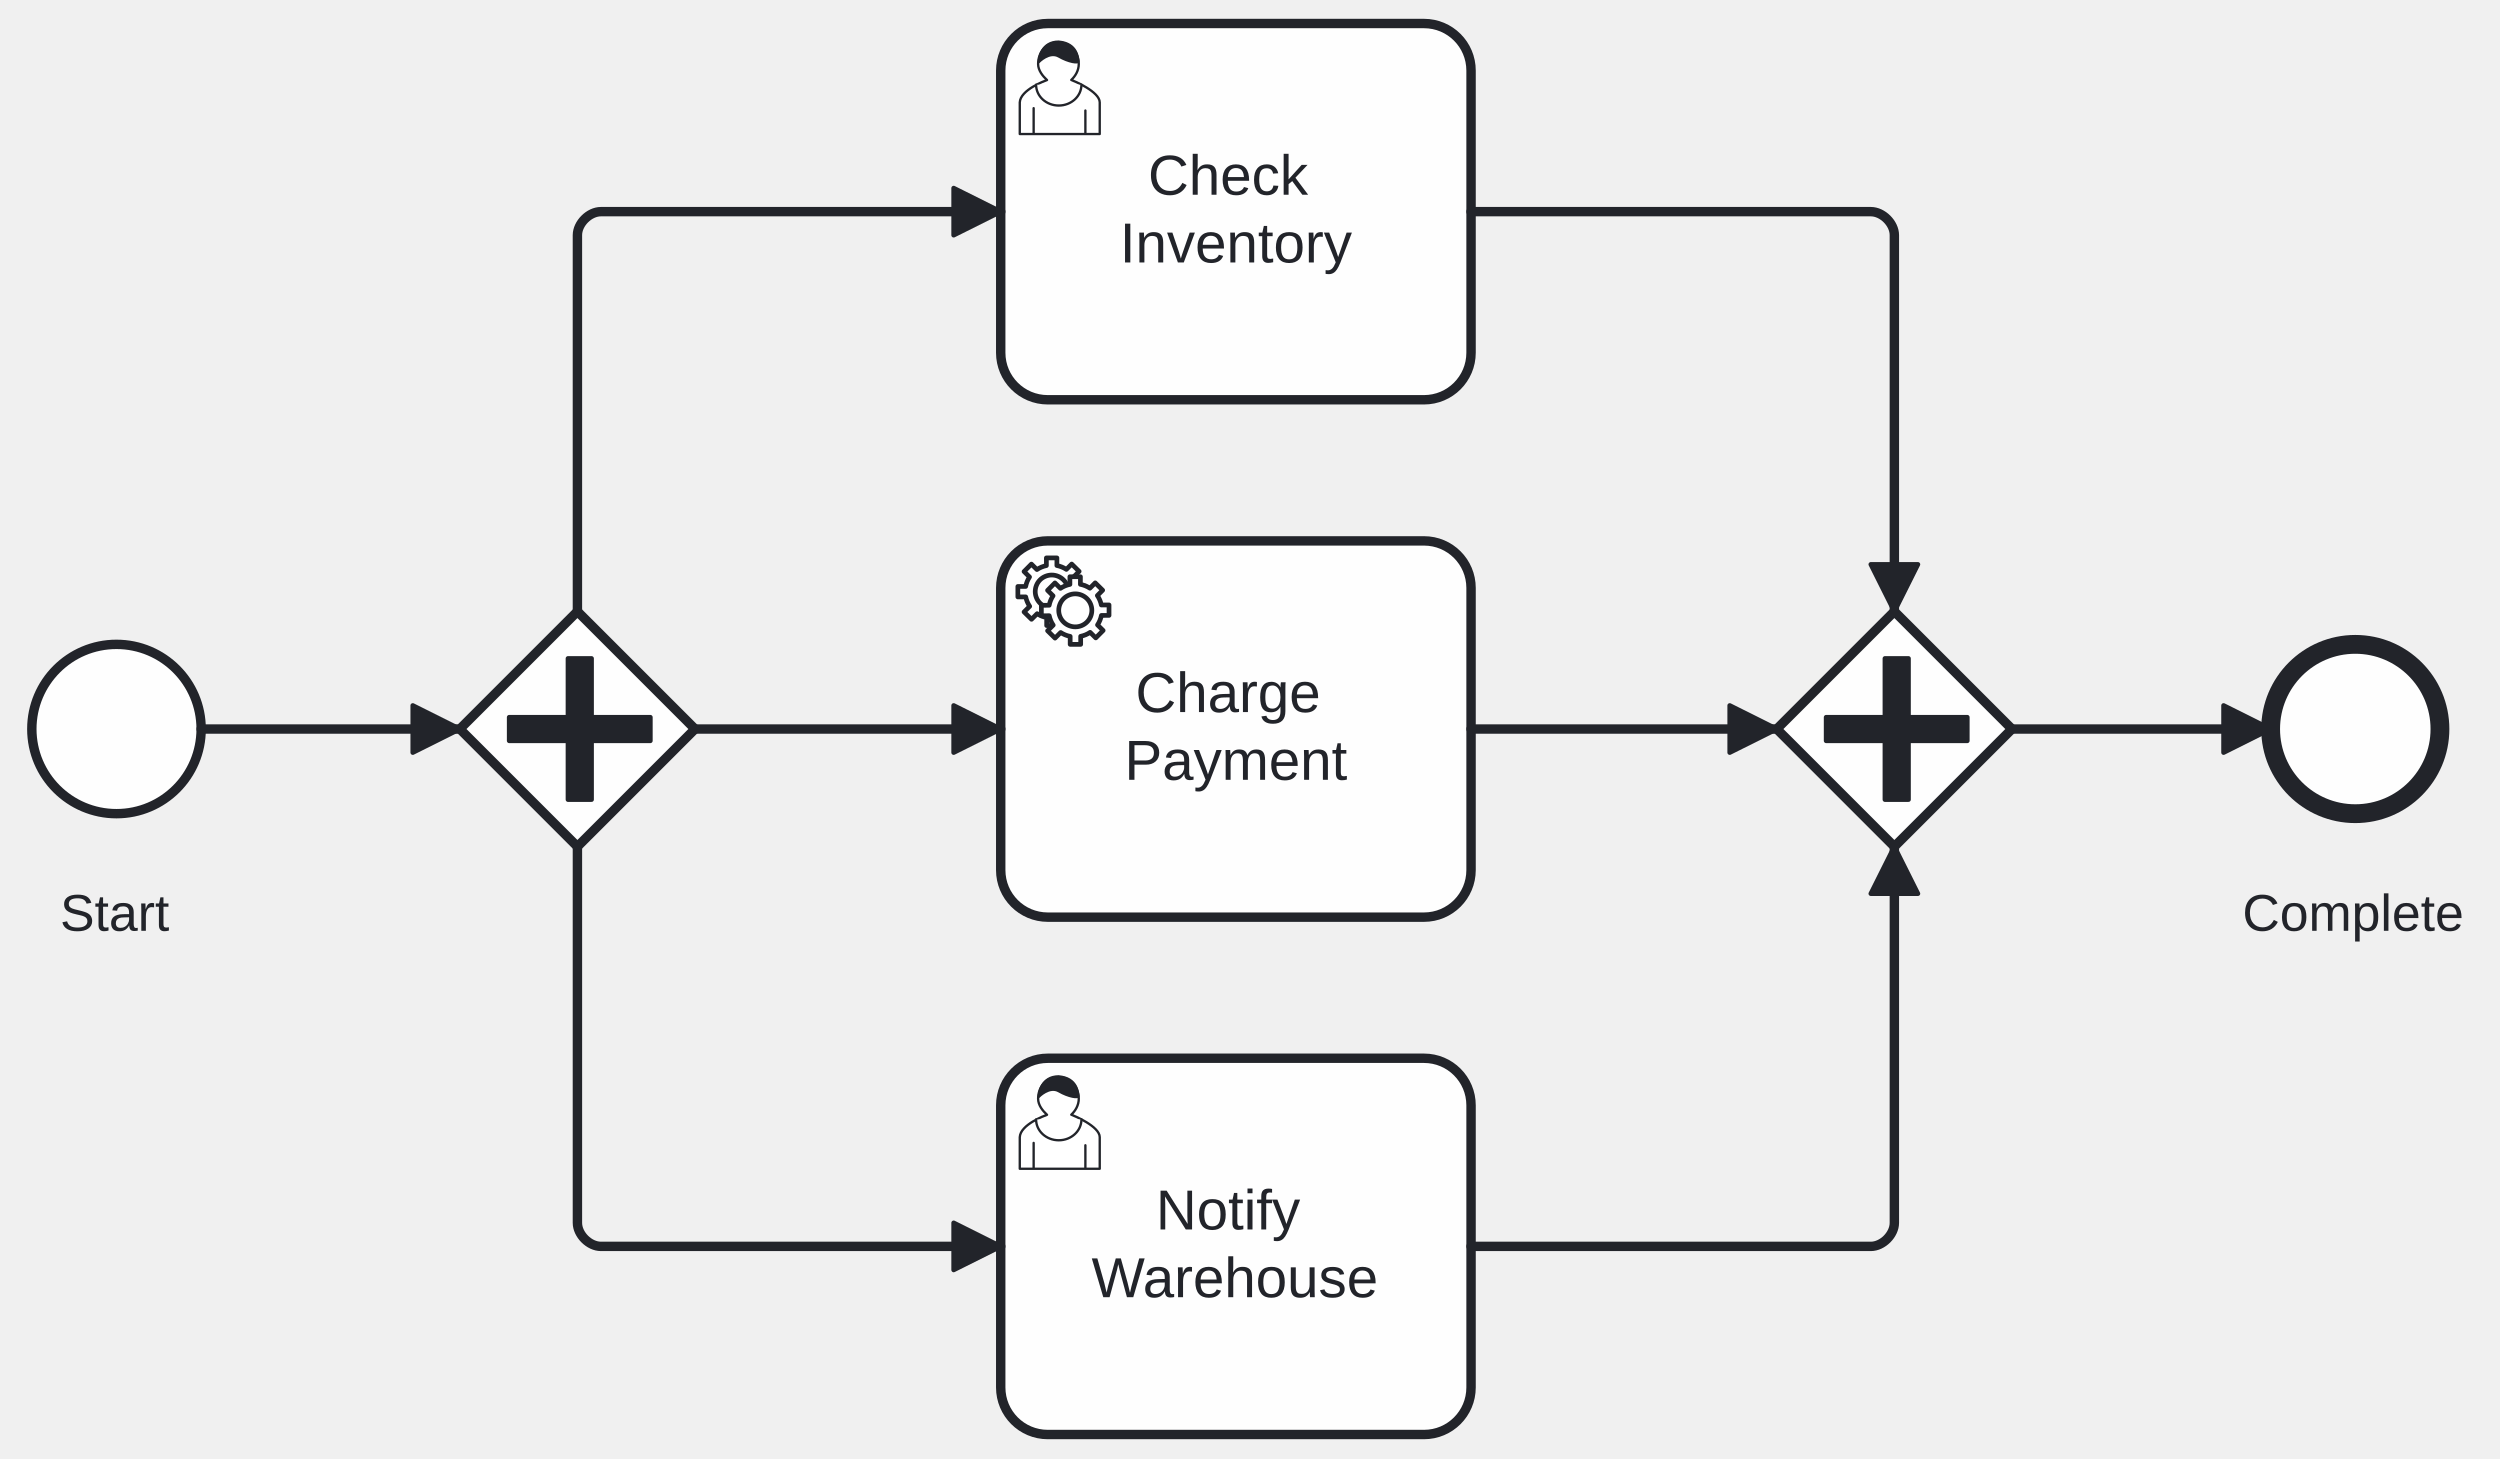
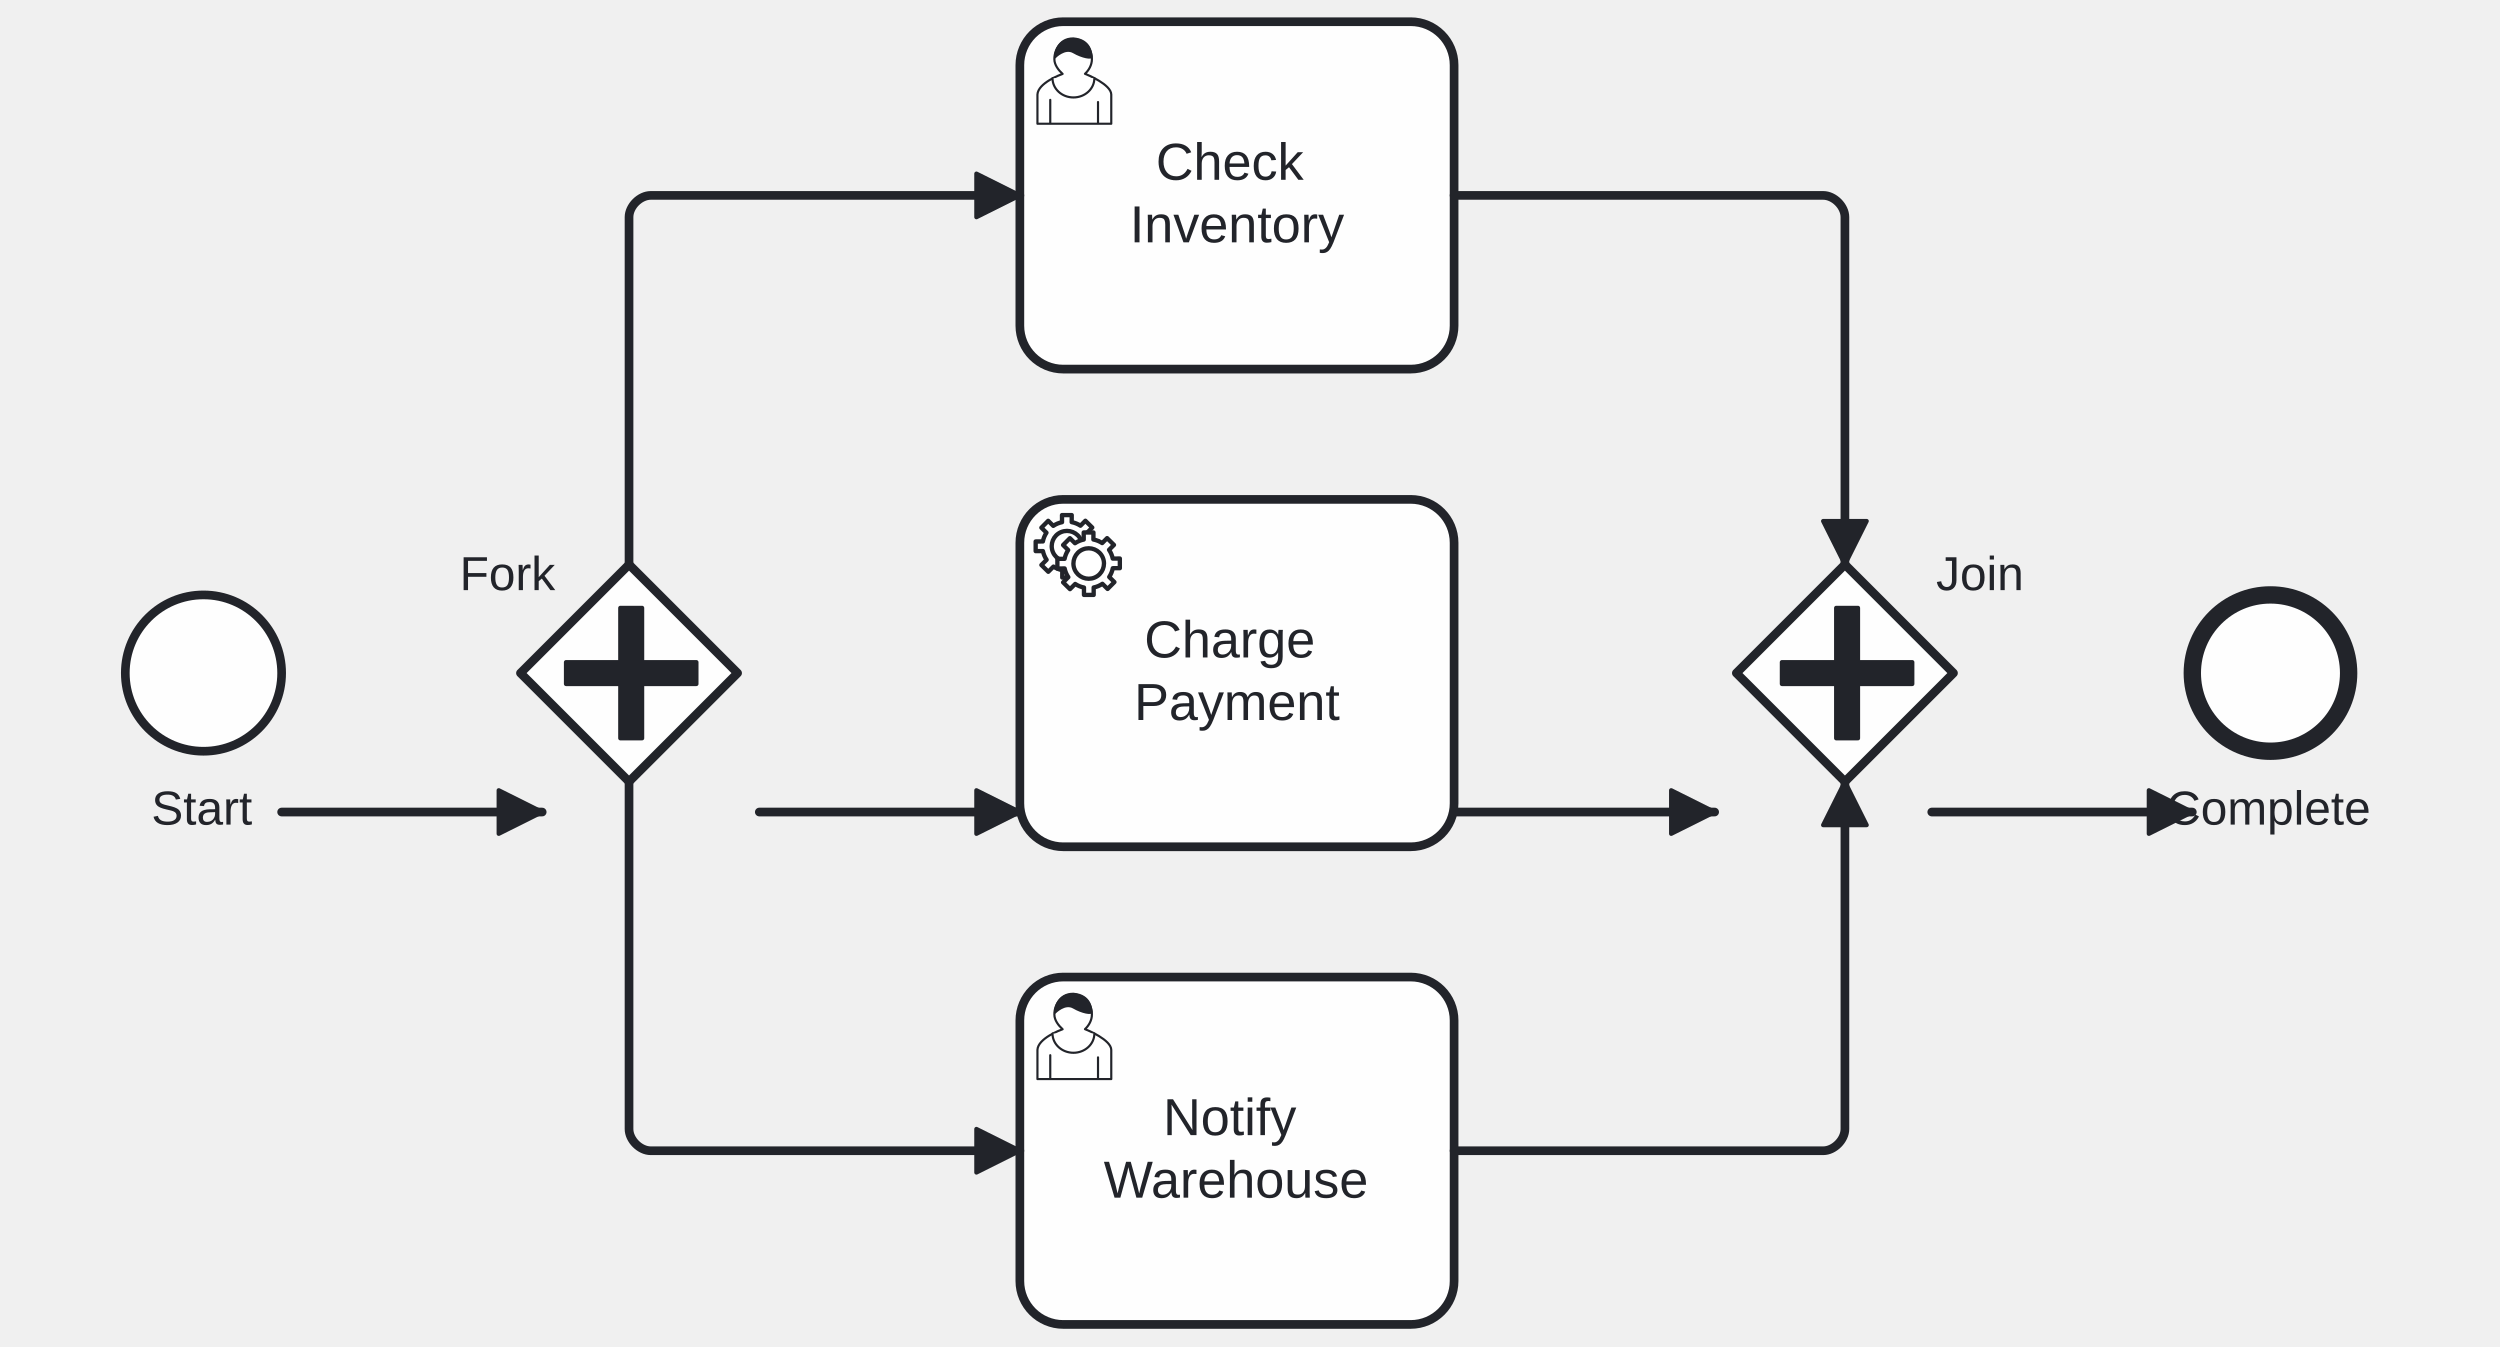
- <svg xmlns="http://www.w3.org/2000/svg" width="715" height="417" viewBox="187 107 528 310" version="1.1">
-   <g class="djs-group">
-     <g class="djs-element djs-shape" data-element-id="Event_1tfz1g5" transform="translate(192, 244)" style="display: block;">
+ <svg xmlns="http://www.w3.org/2000/svg" width="715" height="385" viewBox="187 75 528 310" version="1.1">
+   <g class="djs-group">
+     <g class="djs-element djs-shape" data-element-id="Event_1tfz1g5" style="display: block;" transform="translate(192, 212)">
      <g class="djs-visual">
        <circle cx="18" cy="18" r="18" style="stroke-linecap: round; stroke-linejoin: round; stroke: hsl(225, 10%, 15%); stroke-width: 2px; fill: white; fill-opacity: 0.95;" />
      </g>
      <rect style="fill: none; stroke-opacity: 0; stroke: white; stroke-width: 15px;" class="djs-hit djs-hit-all" x="0" y="0" width="36" height="36" />
      <circle cx="18" cy="18" r="23" style="fill: none;" class="djs-outline" />
    </g>
  </g>
  <g class="djs-group">
-     <g class="djs-element djs-shape" data-element-id="Event_1tfz1g5_label" transform="translate(198, 295)" style="display: block;">
-       <g class="djs-visual">
-         <text style="font-family: Arial, sans-serif; font-size: 11px; font-weight: normal; fill: hsl(225, 10%, 15%);" lineHeight="1.2" class="djs-label">
-           <tspan x="0" y="9.9">Start</tspan>
-         </text>
-       </g>
-       <rect style="fill: none; stroke-opacity: 0; stroke: white; stroke-width: 15px;" class="djs-hit djs-hit-all" x="0" y="0" width="24" height="14" />
-       <rect x="-5" y="-5" rx="4" width="34" height="24" style="fill: none;" class="djs-outline" />
-     </g>
-   </g>
-   <g class="djs-group">
-     <g class="djs-element djs-shape" data-element-id="Event_183di0m" transform="translate(668, 244)" style="display: block;">
+     <g class="djs-element djs-shape" data-element-id="Event_183di0m" style="display: block;" transform="translate(668, 212)">
      <g class="djs-visual">
        <circle cx="18" cy="18" r="18" style="stroke-linecap: round; stroke-linejoin: round; stroke: hsl(225, 10%, 15%); stroke-width: 4px; fill: white; fill-opacity: 0.95;" />
      </g>
      <rect style="fill: none; stroke-opacity: 0; stroke: white; stroke-width: 15px;" class="djs-hit djs-hit-all" x="0" y="0" width="36" height="36" />
      <circle cx="18" cy="18" r="24" style="fill: none;" class="djs-outline" />
    </g>
  </g>
  <g class="djs-group">
-     <g class="djs-element djs-shape" data-element-id="Event_183di0m_label" transform="translate(662, 295)" style="display: block;">
-       <g class="djs-visual">
-         <text style="font-family: Arial, sans-serif; font-size: 11px; font-weight: normal; fill: hsl(225, 10%, 15%);" lineHeight="1.2" class="djs-label">
-           <tspan x="0" y="9.9">Complete</tspan>
-         </text>
-       </g>
-       <rect style="fill: none; stroke-opacity: 0; stroke: white; stroke-width: 15px;" class="djs-hit djs-hit-all" x="0" y="0" width="48" height="14" />
-       <rect x="-5" y="-5" rx="4" width="58" height="24" style="fill: none;" class="djs-outline" />
-     </g>
-   </g>
-   <g class="djs-group">
-     <g class="djs-element djs-shape" data-element-id="Activity_0gqc9jk" transform="translate(398, 222)" style="display: block;">
+     <g class="djs-element djs-shape" data-element-id="Gateway_11h8qzw" style="display: block;" transform="translate(283, 205)">
+       <g class="djs-visual">
+         <polygon style="stroke-linecap: round; stroke-linejoin: round; stroke: hsl(225, 10%, 15%); stroke-width: 2px; fill: white; fill-opacity: 0.95;" points="25,0 50,25 25,50 0,25" />
+         <path style="fill: hsl(225, 10%, 15%); stroke-linecap: round; stroke-linejoin: round; stroke: hsl(225, 10%, 15%); stroke-width: 1px;" d="m 23,10 0,12.5 -12.5,0 0,5 12.5,0 0,12.5 5,0 0,-12.5 12.5,0 0,-5 -12.5,0 0,-12.5 -5,0 z" />
+       </g>
+       <rect style="fill: none; stroke-opacity: 0; stroke: white; stroke-width: 15px;" class="djs-hit djs-hit-all" x="0" y="0" width="50" height="50" />
+       <rect style="transform-box: fill-box; transform: rotate(45deg); transform-origin: center; fill: none;" x="2" y="2" rx="4" width="46" height="46" class="djs-outline" />
+     </g>
+   </g>
+   <g class="djs-group">
+     <g class="djs-element djs-shape" data-element-id="Gateway_1osli9i" style="display: block;" transform="translate(563, 205)">
+       <g class="djs-visual">
+         <polygon style="stroke-linecap: round; stroke-linejoin: round; stroke: hsl(225, 10%, 15%); stroke-width: 2px; fill: white; fill-opacity: 0.95;" points="25,0 50,25 25,50 0,25" />
+         <path style="fill: hsl(225, 10%, 15%); stroke-linecap: round; stroke-linejoin: round; stroke: hsl(225, 10%, 15%); stroke-width: 1px;" d="m 23,10 0,12.5 -12.5,0 0,5 12.5,0 0,12.5 5,0 0,-12.5 12.5,0 0,-5 -12.5,0 0,-12.5 -5,0 z" />
+       </g>
+       <rect style="fill: none; stroke-opacity: 0; stroke: white; stroke-width: 15px;" class="djs-hit djs-hit-all" x="0" y="0" width="50" height="50" />
+       <rect style="transform-box: fill-box; transform: rotate(45deg); transform-origin: center; fill: none;" x="2" y="2" rx="4" width="46" height="46" class="djs-outline" />
+     </g>
+   </g>
+   <g class="djs-group">
+     <g class="djs-element djs-shape" data-element-id="Activity_0z4100l" style="display: block;" transform="translate(398, 80)">
+       <g class="djs-visual">
+         <rect x="0" y="0" width="100" height="80" rx="10" ry="10" style="stroke-linecap: round; stroke-linejoin: round; stroke: hsl(225, 10%, 15%); stroke-width: 2px; fill: white; fill-opacity: 0.95;" />
+         <text style="font-family: Arial, sans-serif; font-size: 12px; font-weight: normal; fill: hsl(225, 10%, 15%);" lineHeight="1.2" class="djs-label">
+           <tspan x="31.328" y="36.4">Check </tspan>
+           <tspan x="25.322" y="50.8">Inventory</tspan>
+         </text>
+         <path style="fill: white; stroke-linecap: round; stroke-linejoin: round; stroke: hsl(225, 10%, 15%); stroke-width: 0.5px;" d="m 15,12 c 0.909,-0.845 1.594,-2.049 1.594,-3.385 0,-2.554 -1.805,-4.622 -4.357,-4.622 -2.552,0 -4.288,2.068 -4.288,4.622 0,1.348 0.974,2.562 1.896,3.405 -0.529,0.187 -5.669,2.097 -5.794,4.756 v 6.718 h 17 v -6.718 c 0,-2.298 -5.528,-4.595 -6.051,-4.776 zm -8,6 l 0,5.5 m 11,0 l 0,-5" />
+         <path style="fill: white; stroke-linecap: round; stroke-linejoin: round; stroke: hsl(225, 10%, 15%); stroke-width: 0.5px;" d="m 15,12 m 2.162,1.009 c 0,2.447 -2.158,4.431 -4.821,4.431 -2.665,0 -4.822,-1.981 -4.822,-4.431 " />
+         <path style="fill: hsl(225, 10%, 15%); stroke-linecap: round; stroke-linejoin: round; stroke: hsl(225, 10%, 15%); stroke-width: 0.5px;" d="m 15,12 m -6.9,-3.80 c 0,0 2.251,-2.358 4.274,-1.177 2.024,1.181 4.221,1.537 4.124,0.965 -0.098,-0.57 -0.117,-3.791 -4.191,-4.136 -3.575,0.001 -4.208,3.367 -4.207,4.348 z" />
+       </g>
+       <rect style="fill: none; stroke-opacity: 0; stroke: white; stroke-width: 15px;" class="djs-hit djs-hit-all" x="0" y="0" width="100" height="80" />
+       <rect x="-5" y="-5" rx="14" width="110" height="90" style="fill: none;" class="djs-outline" />
+     </g>
+   </g>
+   <g class="djs-group">
+     <g class="djs-element djs-shape" data-element-id="Activity_0gqc9jk" style="display: block;" transform="translate(398, 190)">
      <g class="djs-visual">
        <rect x="0" y="0" width="100" height="80" rx="10" ry="10" style="stroke-linecap: round; stroke-linejoin: round; stroke: hsl(225, 10%, 15%); stroke-width: 2px; fill: white; fill-opacity: 0.95;" />
        <text style="font-family: Arial, sans-serif; font-size: 12px; font-weight: normal; fill: hsl(225, 10%, 15%);" lineHeight="1.2" class="djs-label">
          <tspan x="28.658" y="36.4">Charge </tspan>
          <tspan x="26.324" y="50.8">Payment</tspan>
        </text>
        <circle cx="5" cy="5" r="5" style="stroke-linecap: round; stroke-linejoin: round; stroke: none; stroke-width: 2px; fill: white;" transform="translate(6, 6)" />
        <path style="fill: white; stroke-linecap: round; stroke-linejoin: round; stroke: hsl(225, 10%, 15%); stroke-width: 1px;" d="m 12,18 v -1.713 c 0.352,-0.07 0.704,-0.178 1.048,-0.321 0.344,-0.145 0.666,-0.321 0.966,-0.521 l 1.194,1.18 1.567,-1.577 -1.195,-1.18 c 0.403,-0.614 0.683,-1.299 0.825,-2.018 l 1.622,-0.01 v -2.22 l -1.637,0.01 c -0.073,-0.352 -0.178,-0.7 -0.324,-1.044 -0.145,-0.344 -0.321,-0.664 -0.523,-0.962 l 1.131,-1.136 -1.583,-1.563 -1.13,1.136 c -0.614,-0.401 -1.303,-0.681 -2.023,-0.822 l 0.009,-1.619 h -2.241 l 0.004,1.631 c -0.354,0.074 -0.705,0.18 -1.05,0.324 -0.344,0.144 -0.665,0.321 -0.964,0.52 l -1.17,-1.158 -1.567,1.579 1.168,1.157 c -0.403,0.613 -0.683,1.298 -0.825,2.017 l -1.659,0.003 v 2.222 l 1.672,-0.006 c 0.073,0.351 0.18,0.702 0.324,1.045 0.145,0.344 0.321,0.664 0.523,0.961 l -1.199,1.197 1.584,1.56 1.196,-1.193 c 0.614,0.403 1.303,0.682 2.023,0.823 l 7.19e-4,1.699 h 2.227 z m 0.221,-3.996 c -1.789,0.75 -3.858,-0.093 -4.61,-1.874 -0.752,-1.783 0.091,-3.846 1.88,-4.596 1.788,-0.749 3.857,0.093 4.609,1.874 0.752,1.782 -0.091,3.846 -1.88,4.596 z" />
        <circle cx="5" cy="5" r="5" style="stroke-linecap: round; stroke-linejoin: round; stroke: none; stroke-width: 2px; fill: white;" transform="translate(11, 10)" />
        <path style="fill: white; stroke-linecap: round; stroke-linejoin: round; stroke: hsl(225, 10%, 15%); stroke-width: 1px;" d="m 17,22 v -1.713 c 0.352,-0.07 0.704,-0.178 1.048,-0.321 0.344,-0.145 0.666,-0.321 0.966,-0.521 l 1.194,1.18 1.567,-1.577 -1.195,-1.18 c 0.403,-0.614 0.683,-1.299 0.825,-2.018 l 1.622,-0.01 v -2.22 l -1.637,0.01 c -0.073,-0.352 -0.178,-0.7 -0.324,-1.044 -0.145,-0.344 -0.321,-0.664 -0.523,-0.962 l 1.131,-1.136 -1.583,-1.563 -1.13,1.136 c -0.614,-0.401 -1.303,-0.681 -2.023,-0.822 l 0.009,-1.619 h -2.241 l 0.004,1.631 c -0.354,0.074 -0.705,0.18 -1.05,0.324 -0.344,0.144 -0.665,0.321 -0.964,0.52 l -1.17,-1.158 -1.567,1.579 1.168,1.157 c -0.403,0.613 -0.683,1.298 -0.825,2.017 l -1.659,0.003 v 2.222 l 1.672,-0.006 c 0.073,0.351 0.18,0.702 0.324,1.045 0.145,0.344 0.321,0.664 0.523,0.961 l -1.199,1.197 1.584,1.56 1.196,-1.193 c 0.614,0.403 1.303,0.682 2.023,0.823 l 7.19e-4,1.699 h 2.227 z m 0.221,-3.996 c -1.789,0.75 -3.858,-0.093 -4.61,-1.874 -0.752,-1.783 0.091,-3.846 1.88,-4.596 1.788,-0.749 3.857,0.093 4.609,1.874 0.752,1.782 -0.091,3.846 -1.88,4.596 z" />
      </g>
      <rect style="fill: none; stroke-opacity: 0; stroke: white; stroke-width: 15px;" class="djs-hit djs-hit-all" x="0" y="0" width="100" height="80" />
      <rect x="-5" y="-5" rx="14" width="110" height="90" style="fill: none;" class="djs-outline" />
    </g>
  </g>
  <g class="djs-group">
-     <g class="djs-element djs-shape" data-element-id="Gateway_11h8qzw" style="display: block;" transform="translate(283, 237)">
-       <g class="djs-visual">
-         <polygon style="stroke-linecap: round; stroke-linejoin: round; stroke: hsl(225, 10%, 15%); stroke-width: 2px; fill: white; fill-opacity: 0.95;" points="25,0 50,25 25,50 0,25" />
-         <path style="fill: hsl(225, 10%, 15%); stroke-linecap: round; stroke-linejoin: round; stroke: hsl(225, 10%, 15%); stroke-width: 1px;" d="m 23,10 0,12.5 -12.5,0 0,5 12.5,0 0,12.5 5,0 0,-12.5 12.5,0 0,-5 -12.5,0 0,-12.5 -5,0 z" />
-       </g>
-       <rect style="fill: none; stroke-opacity: 0; stroke: white; stroke-width: 15px;" class="djs-hit djs-hit-all" x="0" y="0" width="50" height="50" />
-       <rect style="transform-box: fill-box; transform: rotate(45deg); transform-origin: center; fill: none;" x="2" y="2" rx="4" width="46" height="46" class="djs-outline" />
-     </g>
-   </g>
-   <g class="djs-group">
-     <g class="djs-element djs-shape" data-element-id="Gateway_1osli9i" style="display: block;" transform="translate(563, 237)">
-       <g class="djs-visual">
-         <polygon style="stroke-linecap: round; stroke-linejoin: round; stroke: hsl(225, 10%, 15%); stroke-width: 2px; fill: white; fill-opacity: 0.95;" points="25,0 50,25 25,50 0,25" />
-         <path style="fill: hsl(225, 10%, 15%); stroke-linecap: round; stroke-linejoin: round; stroke: hsl(225, 10%, 15%); stroke-width: 1px;" d="m 23,10 0,12.5 -12.5,0 0,5 12.5,0 0,12.5 5,0 0,-12.5 12.5,0 0,-5 -12.5,0 0,-12.5 -5,0 z" />
-       </g>
-       <rect style="fill: none; stroke-opacity: 0; stroke: white; stroke-width: 15px;" class="djs-hit djs-hit-all" x="0" y="0" width="50" height="50" />
-       <rect style="transform-box: fill-box; transform: rotate(45deg); transform-origin: center; fill: none;" x="2" y="2" rx="4" width="46" height="46" class="djs-outline" />
-     </g>
-   </g>
-   <g class="djs-group">
-     <g class="djs-element djs-shape" data-element-id="Activity_0z4100l" style="display: block;" transform="translate(398, 112)">
-       <g class="djs-visual">
-         <rect x="0" y="0" width="100" height="80" rx="10" ry="10" style="stroke-linecap: round; stroke-linejoin: round; stroke: hsl(225, 10%, 15%); stroke-width: 2px; fill: white; fill-opacity: 0.95;" />
-         <text style="font-family: Arial, sans-serif; font-size: 12px; font-weight: normal; fill: hsl(225, 10%, 15%);" lineHeight="1.2" class="djs-label">
-           <tspan x="31.328" y="36.4">Check </tspan>
-           <tspan x="25.322" y="50.8">Inventory</tspan>
-         </text>
-         <path style="fill: white; stroke-linecap: round; stroke-linejoin: round; stroke: hsl(225, 10%, 15%); stroke-width: 0.5px;" d="m 15,12 c 0.909,-0.845 1.594,-2.049 1.594,-3.385 0,-2.554 -1.805,-4.622 -4.357,-4.622 -2.552,0 -4.288,2.068 -4.288,4.622 0,1.348 0.974,2.562 1.896,3.405 -0.529,0.187 -5.669,2.097 -5.794,4.756 v 6.718 h 17 v -6.718 c 0,-2.298 -5.528,-4.595 -6.051,-4.776 zm -8,6 l 0,5.5 m 11,0 l 0,-5" />
-         <path style="fill: white; stroke-linecap: round; stroke-linejoin: round; stroke: hsl(225, 10%, 15%); stroke-width: 0.5px;" d="m 15,12 m 2.162,1.009 c 0,2.447 -2.158,4.431 -4.821,4.431 -2.665,0 -4.822,-1.981 -4.822,-4.431 " />
-         <path style="fill: hsl(225, 10%, 15%); stroke-linecap: round; stroke-linejoin: round; stroke: hsl(225, 10%, 15%); stroke-width: 0.5px;" d="m 15,12 m -6.9,-3.80 c 0,0 2.251,-2.358 4.274,-1.177 2.024,1.181 4.221,1.537 4.124,0.965 -0.098,-0.57 -0.117,-3.791 -4.191,-4.136 -3.575,0.001 -4.208,3.367 -4.207,4.348 z" />
-       </g>
-       <rect style="fill: none; stroke-opacity: 0; stroke: white; stroke-width: 15px;" class="djs-hit djs-hit-all" x="0" y="0" width="100" height="80" />
-       <rect x="-5" y="-5" rx="14" width="110" height="90" style="fill: none;" class="djs-outline" />
-     </g>
-   </g>
-   <g class="djs-group">
-     <g class="djs-element djs-shape" data-element-id="Activity_0p6g9d6" style="display: block;" transform="translate(398, 332)">
+     <g class="djs-element djs-shape" data-element-id="Activity_0p6g9d6" style="display: block;" transform="translate(398, 300)">
      <g class="djs-visual">
        <rect x="0" y="0" width="100" height="80" rx="10" ry="10" style="stroke-linecap: round; stroke-linejoin: round; stroke: hsl(225, 10%, 15%); stroke-width: 2px; fill: white; fill-opacity: 0.95;" />
        <text style="font-family: Arial, sans-serif; font-size: 12px; font-weight: normal; fill: hsl(225, 10%, 15%);" lineHeight="1.2" class="djs-label">
          <tspan x="32.996" y="36.4">Notify </tspan>
          <tspan x="19.322" y="50.8">Warehouse</tspan>
        </text>
        <path style="fill: white; stroke-linecap: round; stroke-linejoin: round; stroke: hsl(225, 10%, 15%); stroke-width: 0.5px;" d="m 15,12 c 0.909,-0.845 1.594,-2.049 1.594,-3.385 0,-2.554 -1.805,-4.622 -4.357,-4.622 -2.552,0 -4.288,2.068 -4.288,4.622 0,1.348 0.974,2.562 1.896,3.405 -0.529,0.187 -5.669,2.097 -5.794,4.756 v 6.718 h 17 v -6.718 c 0,-2.298 -5.528,-4.595 -6.051,-4.776 zm -8,6 l 0,5.5 m 11,0 l 0,-5" />
        <path style="fill: white; stroke-linecap: round; stroke-linejoin: round; stroke: hsl(225, 10%, 15%); stroke-width: 0.5px;" d="m 15,12 m 2.162,1.009 c 0,2.447 -2.158,4.431 -4.821,4.431 -2.665,0 -4.822,-1.981 -4.822,-4.431 " />
        <path style="fill: hsl(225, 10%, 15%); stroke-linecap: round; stroke-linejoin: round; stroke: hsl(225, 10%, 15%); stroke-width: 0.5px;" d="m 15,12 m -6.9,-3.80 c 0,0 2.251,-2.358 4.274,-1.177 2.024,1.181 4.221,1.537 4.124,0.965 -0.098,-0.57 -0.117,-3.791 -4.191,-4.136 -3.575,0.001 -4.208,3.367 -4.207,4.348 z" />
      </g>
      <rect style="fill: none; stroke-opacity: 0; stroke: white; stroke-width: 15px;" class="djs-hit djs-hit-all" x="0" y="0" width="100" height="80" />
      <rect x="-5" y="-5" rx="14" width="110" height="90" style="fill: none;" class="djs-outline" />
    </g>
  </g>
  <g class="djs-group">
+     <g class="djs-element djs-shape" data-element-id="Event_1tfz1g5_label" style="display: block;" transform="translate(198, 255)">
+       <g class="djs-visual">
+         <text style="font-family: Arial, sans-serif; font-size: 11px; font-weight: normal; fill: hsl(225, 10%, 15%);" lineHeight="1.2" class="djs-label">
+           <tspan x="0" y="9.9">Start</tspan>
+         </text>
+       </g>
+       <rect style="fill: none; stroke-opacity: 0; stroke: white; stroke-width: 15px;" class="djs-hit djs-hit-all" x="0" y="0" width="24" height="14" />
+       <rect x="-5" y="-5" rx="4" width="34" height="24" style="fill: none;" class="djs-outline" />
+     </g>
+   </g>
+   <g class="djs-group">
+     <g class="djs-element djs-shape" data-element-id="Event_183di0m_label" style="display: block;" transform="translate(662, 255)">
+       <g class="djs-visual">
+         <text style="font-family: Arial, sans-serif; font-size: 11px; font-weight: normal; fill: hsl(225, 10%, 15%);" lineHeight="1.2" class="djs-label">
+           <tspan x="0" y="9.9">Complete</tspan>
+         </text>
+       </g>
+       <rect style="fill: none; stroke-opacity: 0; stroke: white; stroke-width: 15px;" class="djs-hit djs-hit-all" x="0" y="0" width="48" height="14" />
+       <rect x="-5" y="-5" rx="4" width="58" height="24" style="fill: none;" class="djs-outline" />
+     </g>
+   </g>
+   <g class="djs-group">
+     <g class="djs-element djs-shape" data-element-id="Gateway_11h8qzw_label" style="display: block;" transform="translate(269, 201)">
+       <g class="djs-visual">
+         <text style="font-family: Arial, sans-serif; font-size: 11px; font-weight: normal; fill: hsl(225, 10%, 15%);" lineHeight="1.2" class="djs-label">
+           <tspan x="0" y="9.9">Fork</tspan>
+         </text>
+       </g>
+       <rect style="fill: none; stroke-opacity: 0; stroke: white; stroke-width: 15px;" class="djs-hit djs-hit-all" x="0" y="0" width="22" height="14" />
+       <rect x="-5" y="-5" rx="4" width="32" height="24" style="fill: none;" class="djs-outline" />
+     </g>
+   </g>
+   <g class="djs-group">
+     <g class="djs-element djs-shape" data-element-id="Gateway_1osli9i_label" style="display: block;" transform="translate(609, 201)">
+       <g class="djs-visual">
+         <text style="font-family: Arial, sans-serif; font-size: 11px; font-weight: normal; fill: hsl(225, 10%, 15%);" lineHeight="1.2" class="djs-label">
+           <tspan x="0" y="9.9">Join</tspan>
+         </text>
+       </g>
+       <rect style="fill: none; stroke-opacity: 0; stroke: white; stroke-width: 15px;" class="djs-hit djs-hit-all" x="0" y="0" width="21" height="14" />
+       <rect x="-5" y="-5" rx="4" width="31" height="24" style="fill: none;" class="djs-outline" />
+     </g>
+   </g>
+   <g class="djs-group">
    <g class="djs-element djs-connection" data-element-id="Flow_0unmvmt" style="display: block;">
      <g class="djs-visual">
        <defs>
          <marker id="marker-seq-0" viewBox="0 0 20 20" refX="11" refY="10" markerWidth="10" markerHeight="10" orient="auto">
            <path d="M 1 5 L 11 10 L 1 15 Z" style="stroke-linecap: round; stroke-linejoin: round; stroke: hsl(225, 10%, 15%); stroke-width: 1px; fill: hsl(225, 10%, 15%);" />
          </marker>
        </defs>
-         <path style="fill: none; stroke-linecap: round; stroke-linejoin: round; stroke: hsl(225, 10%, 15%); stroke-width: 2px; marker-end: url(#marker-seq-0);" data-corner-radius="5" d="M228,262L283,262" />
-       </g>
-       <path d="M228,262L283,262" style="fill: none; stroke-opacity: 0; stroke: white; stroke-width: 15px;" class="djs-hit djs-hit-stroke" />
-       <rect x="223" y="257" rx="4" width="65" height="10" style="fill: none;" class="djs-outline" />
+         <path style="fill: none; stroke-linecap: round; stroke-linejoin: round; stroke: hsl(225, 10%, 15%); stroke-width: 2px; marker-end: url(#marker-seq-0);" data-corner-radius="5" d="M228,262L288,262" />
+       </g>
+       <path d="M228,262L288,262" style="fill: none; stroke-opacity: 0; stroke: white; stroke-width: 15px;" class="djs-hit djs-hit-stroke" />
+       <rect x="223" y="257" rx="4" width="70" height="10" style="fill: none;" class="djs-outline" />
+     </g>
+   </g>
+   <g class="djs-group">
+     <g class="djs-element djs-connection" data-element-id="Flow_0ft7bno" style="display: block;">
+       <g class="djs-visual">
+         <defs>
+           <marker id="marker-seq-1" viewBox="0 0 20 20" refX="11" refY="10" markerWidth="10" markerHeight="10" orient="auto">
+             <path d="M 1 5 L 11 10 L 1 15 Z" style="stroke-linecap: round; stroke-linejoin: round; stroke: hsl(225, 10%, 15%); stroke-width: 1px; fill: hsl(225, 10%, 15%);" />
+           </marker>
+         </defs>
+         <path style="fill: none; stroke-linecap: round; stroke-linejoin: round; stroke: hsl(225, 10%, 15%); stroke-width: 2px; marker-end: url(#marker-seq-1);" data-corner-radius="5" d="M608,262L668,262" />
+       </g>
+       <path d="M608,262L668,262" style="fill: none; stroke-opacity: 0; stroke: white; stroke-width: 15px;" class="djs-hit djs-hit-stroke" />
+       <rect x="603" y="257" rx="4" width="70" height="10" style="fill: none;" class="djs-outline" />
    </g>
  </g>
  <g class="djs-group">
    <g class="djs-element djs-connection" data-element-id="Flow_06usge8" style="display: block;">
      <g class="djs-visual">
        <defs>
-           <marker id="marker-seq-1" viewBox="0 0 20 20" refX="11" refY="10" markerWidth="10" markerHeight="10" orient="auto">
-             <path d="M 1 5 L 11 10 L 1 15 Z" style="stroke-linecap: round; stroke-linejoin: round; stroke: hsl(225, 10%, 15%); stroke-width: 1px; fill: hsl(225, 10%, 15%);" />
-           </marker>
-         </defs>
-         <path style="fill: none; stroke-linecap: round; stroke-linejoin: round; stroke: hsl(225, 10%, 15%); stroke-width: 2px; marker-end: url(#marker-seq-1);" data-corner-radius="5" d="M333,262L398,262" />
-       </g>
-       <path d="M333,262L398,262" style="fill: none; stroke-opacity: 0; stroke: white; stroke-width: 15px;" class="djs-hit djs-hit-stroke" />
-       <rect x="328" y="257" rx="4" width="75" height="10" style="fill: none;" class="djs-outline" />
+           <marker id="marker-seq-2" viewBox="0 0 20 20" refX="11" refY="10" markerWidth="10" markerHeight="10" orient="auto">
+             <path d="M 1 5 L 11 10 L 1 15 Z" style="stroke-linecap: round; stroke-linejoin: round; stroke: hsl(225, 10%, 15%); stroke-width: 1px; fill: hsl(225, 10%, 15%);" />
+           </marker>
+         </defs>
+         <path style="fill: none; stroke-linecap: round; stroke-linejoin: round; stroke: hsl(225, 10%, 15%); stroke-width: 2px; marker-end: url(#marker-seq-2);" data-corner-radius="5" d="M338,262L398,262" />
+       </g>
+       <path d="M338,262L398,262" style="fill: none; stroke-opacity: 0; stroke: white; stroke-width: 15px;" class="djs-hit djs-hit-stroke" />
+       <rect x="333" y="257" rx="4" width="70" height="10" style="fill: none;" class="djs-outline" />
+     </g>
+   </g>
+   <g class="djs-group">
+     <g class="djs-element djs-connection" data-element-id="Flow_10wu7ue" style="display: block;">
+       <g class="djs-visual">
+         <defs>
+           <marker id="marker-seq-3" viewBox="0 0 20 20" refX="11" refY="10" markerWidth="10" markerHeight="10" orient="auto">
+             <path d="M 1 5 L 11 10 L 1 15 Z" style="stroke-linecap: round; stroke-linejoin: round; stroke: hsl(225, 10%, 15%); stroke-width: 1px; fill: hsl(225, 10%, 15%);" />
+           </marker>
+         </defs>
+         <path style="fill: none; stroke-linecap: round; stroke-linejoin: round; stroke: hsl(225, 10%, 15%); stroke-width: 2px; marker-end: url(#marker-seq-3);" data-corner-radius="5" d="M308,255L308,335C308,337.5,310.5,340,313,340L398,340" />
+       </g>
+       <path d="M308,255L308,340L398,340" style="fill: none; stroke-opacity: 0; stroke: white; stroke-width: 15px;" class="djs-hit djs-hit-stroke" />
+       <rect x="303" y="250" rx="4" width="100" height="95" style="fill: none;" class="djs-outline" />
+     </g>
+   </g>
+   <g class="djs-group">
+     <g class="djs-element djs-connection" data-element-id="Flow_1osiy83" style="display: block;">
+       <g class="djs-visual">
+         <defs>
+           <marker id="marker-seq-4" viewBox="0 0 20 20" refX="11" refY="10" markerWidth="10" markerHeight="10" orient="auto">
+             <path d="M 1 5 L 11 10 L 1 15 Z" style="stroke-linecap: round; stroke-linejoin: round; stroke: hsl(225, 10%, 15%); stroke-width: 1px; fill: hsl(225, 10%, 15%);" />
+           </marker>
+         </defs>
+         <path style="fill: none; stroke-linecap: round; stroke-linejoin: round; stroke: hsl(225, 10%, 15%); stroke-width: 2px; marker-end: url(#marker-seq-4);" data-corner-radius="5" d="M308,205L308,125C308,122.5,310.5,120,313,120L398,120" />
+       </g>
+       <path d="M308,205L308,120L398,120" style="fill: none; stroke-opacity: 0; stroke: white; stroke-width: 15px;" class="djs-hit djs-hit-stroke" />
+       <rect x="303" y="115" rx="4" width="100" height="95" style="fill: none;" class="djs-outline" />
    </g>
  </g>
  <g class="djs-group">
    <g class="djs-element djs-connection" data-element-id="Flow_1m1en8z" style="display: block;">
      <g class="djs-visual">
        <defs>
-           <marker id="marker-seq-2" viewBox="0 0 20 20" refX="11" refY="10" markerWidth="10" markerHeight="10" orient="auto">
-             <path d="M 1 5 L 11 10 L 1 15 Z" style="stroke-linecap: round; stroke-linejoin: round; stroke: hsl(225, 10%, 15%); stroke-width: 1px; fill: hsl(225, 10%, 15%);" />
-           </marker>
-         </defs>
-         <path style="fill: none; stroke-linecap: round; stroke-linejoin: round; stroke: hsl(225, 10%, 15%); stroke-width: 2px; marker-end: url(#marker-seq-2);" data-corner-radius="5" d="M498,262L563,262" />
-       </g>
-       <path d="M498,262L563,262" style="fill: none; stroke-opacity: 0; stroke: white; stroke-width: 15px;" class="djs-hit djs-hit-stroke" />
-       <rect x="493" y="257" rx="4" width="75" height="10" style="fill: none;" class="djs-outline" />
-     </g>
-   </g>
-   <g class="djs-group">
-     <g class="djs-element djs-connection" data-element-id="Flow_0ft7bno" style="display: block;">
-       <g class="djs-visual">
-         <defs>
-           <marker id="marker-seq-3" viewBox="0 0 20 20" refX="11" refY="10" markerWidth="10" markerHeight="10" orient="auto">
-             <path d="M 1 5 L 11 10 L 1 15 Z" style="stroke-linecap: round; stroke-linejoin: round; stroke: hsl(225, 10%, 15%); stroke-width: 1px; fill: hsl(225, 10%, 15%);" />
-           </marker>
-         </defs>
-         <path style="fill: none; stroke-linecap: round; stroke-linejoin: round; stroke: hsl(225, 10%, 15%); stroke-width: 2px; marker-end: url(#marker-seq-3);" data-corner-radius="5" d="M613,262L668,262" />
-       </g>
-       <path d="M613,262L668,262" style="fill: none; stroke-opacity: 0; stroke: white; stroke-width: 15px;" class="djs-hit djs-hit-stroke" />
-       <rect x="608" y="257" rx="4" width="65" height="10" style="fill: none;" class="djs-outline" />
-     </g>
-   </g>
-   <g class="djs-group">
-     <g class="djs-element djs-connection" data-element-id="Flow_10wu7ue" style="display: block;">
-       <g class="djs-visual">
-         <defs>
-           <marker id="marker-seq-4" viewBox="0 0 20 20" refX="11" refY="10" markerWidth="10" markerHeight="10" orient="auto">
-             <path d="M 1 5 L 11 10 L 1 15 Z" style="stroke-linecap: round; stroke-linejoin: round; stroke: hsl(225, 10%, 15%); stroke-width: 1px; fill: hsl(225, 10%, 15%);" />
-           </marker>
-         </defs>
-         <path style="fill: none; stroke-linecap: round; stroke-linejoin: round; stroke: hsl(225, 10%, 15%); stroke-width: 2px; marker-end: url(#marker-seq-4);" data-corner-radius="5" d="M308,287L308,367C308,369.5,310.5,372,313,372L398,372" />
-       </g>
-       <path d="M308,287L308,372L398,372" style="fill: none; stroke-opacity: 0; stroke: white; stroke-width: 15px;" class="djs-hit djs-hit-stroke" />
-       <rect x="303" y="282" rx="4" width="100" height="95" style="fill: none;" class="djs-outline" />
-     </g>
-   </g>
-   <g class="djs-group">
-     <g class="djs-element djs-connection" data-element-id="Flow_1osiy83" style="display: block;">
-       <g class="djs-visual">
-         <defs>
          <marker id="marker-seq-5" viewBox="0 0 20 20" refX="11" refY="10" markerWidth="10" markerHeight="10" orient="auto">
            <path d="M 1 5 L 11 10 L 1 15 Z" style="stroke-linecap: round; stroke-linejoin: round; stroke: hsl(225, 10%, 15%); stroke-width: 1px; fill: hsl(225, 10%, 15%);" />
          </marker>
        </defs>
-         <path style="fill: none; stroke-linecap: round; stroke-linejoin: round; stroke: hsl(225, 10%, 15%); stroke-width: 2px; marker-end: url(#marker-seq-5);" data-corner-radius="5" d="M308,237L308,157C308,154.5,310.5,152,313,152L398,152" />
-       </g>
-       <path d="M308,237L308,152L398,152" style="fill: none; stroke-opacity: 0; stroke: white; stroke-width: 15px;" class="djs-hit djs-hit-stroke" />
-       <rect x="303" y="147" rx="4" width="100" height="95" style="fill: none;" class="djs-outline" />
+         <path style="fill: none; stroke-linecap: round; stroke-linejoin: round; stroke: hsl(225, 10%, 15%); stroke-width: 2px; marker-end: url(#marker-seq-5);" data-corner-radius="5" d="M498,262L558,262" />
+       </g>
+       <path d="M498,262L558,262" style="fill: none; stroke-opacity: 0; stroke: white; stroke-width: 15px;" class="djs-hit djs-hit-stroke" />
+       <rect x="493" y="257" rx="4" width="70" height="10" style="fill: none;" class="djs-outline" />
    </g>
  </g>
  <g class="djs-group">
    <g class="djs-element djs-connection" data-element-id="Flow_1o47ijw" style="display: block;">
      <g class="djs-visual">
        <defs>
          <marker id="marker-seq-6" viewBox="0 0 20 20" refX="11" refY="10" markerWidth="10" markerHeight="10" orient="auto">
            <path d="M 1 5 L 11 10 L 1 15 Z" style="stroke-linecap: round; stroke-linejoin: round; stroke: hsl(225, 10%, 15%); stroke-width: 1px; fill: hsl(225, 10%, 15%);" />
          </marker>
        </defs>
-         <path style="fill: none; stroke-linecap: round; stroke-linejoin: round; stroke: hsl(225, 10%, 15%); stroke-width: 2px; marker-end: url(#marker-seq-6);" data-corner-radius="5" d="M498,152L583,152C585.5,152,588,154.5,588,157L588,237" />
-       </g>
-       <path d="M498,152L588,152L588,237" style="fill: none; stroke-opacity: 0; stroke: white; stroke-width: 15px;" class="djs-hit djs-hit-stroke" />
-       <rect x="493" y="147" rx="4" width="100" height="95" style="fill: none;" class="djs-outline" />
+         <path style="fill: none; stroke-linecap: round; stroke-linejoin: round; stroke: hsl(225, 10%, 15%); stroke-width: 2px; marker-end: url(#marker-seq-6);" data-corner-radius="5" d="M498,120L583,120C585.5,120,588,122.5,588,125L588,205" />
+       </g>
+       <path d="M498,120L588,120L588,205" style="fill: none; stroke-opacity: 0; stroke: white; stroke-width: 15px;" class="djs-hit djs-hit-stroke" />
+       <rect x="493" y="115" rx="4" width="100" height="95" style="fill: none;" class="djs-outline" />
    </g>
  </g>
  <g class="djs-group">
    <g class="djs-element djs-connection" data-element-id="Flow_0ptr1x9" style="display: block;">
      <g class="djs-visual">
        <defs>
          <marker id="marker-seq-7" viewBox="0 0 20 20" refX="11" refY="10" markerWidth="10" markerHeight="10" orient="auto">
            <path d="M 1 5 L 11 10 L 1 15 Z" style="stroke-linecap: round; stroke-linejoin: round; stroke: hsl(225, 10%, 15%); stroke-width: 1px; fill: hsl(225, 10%, 15%);" />
          </marker>
        </defs>
-         <path style="fill: none; stroke-linecap: round; stroke-linejoin: round; stroke: hsl(225, 10%, 15%); stroke-width: 2px; marker-end: url(#marker-seq-7);" data-corner-radius="5" d="M498,372L583,372C585.5,372,588,369.5,588,367L588,287" />
-       </g>
-       <path d="M498,372L588,372L588,287" style="fill: none; stroke-opacity: 0; stroke: white; stroke-width: 15px;" class="djs-hit djs-hit-stroke" />
-       <rect x="493" y="282" rx="4" width="100" height="95" style="fill: none;" class="djs-outline" />
+         <path style="fill: none; stroke-linecap: round; stroke-linejoin: round; stroke: hsl(225, 10%, 15%); stroke-width: 2px; marker-end: url(#marker-seq-7);" data-corner-radius="5" d="M498,340L583,340C585.5,340,588,337.5,588,335L588,255" />
+       </g>
+       <path d="M498,340L588,340L588,255" style="fill: none; stroke-opacity: 0; stroke: white; stroke-width: 15px;" class="djs-hit djs-hit-stroke" />
+       <rect x="493" y="250" rx="4" width="100" height="95" style="fill: none;" class="djs-outline" />
    </g>
  </g>
</svg>
